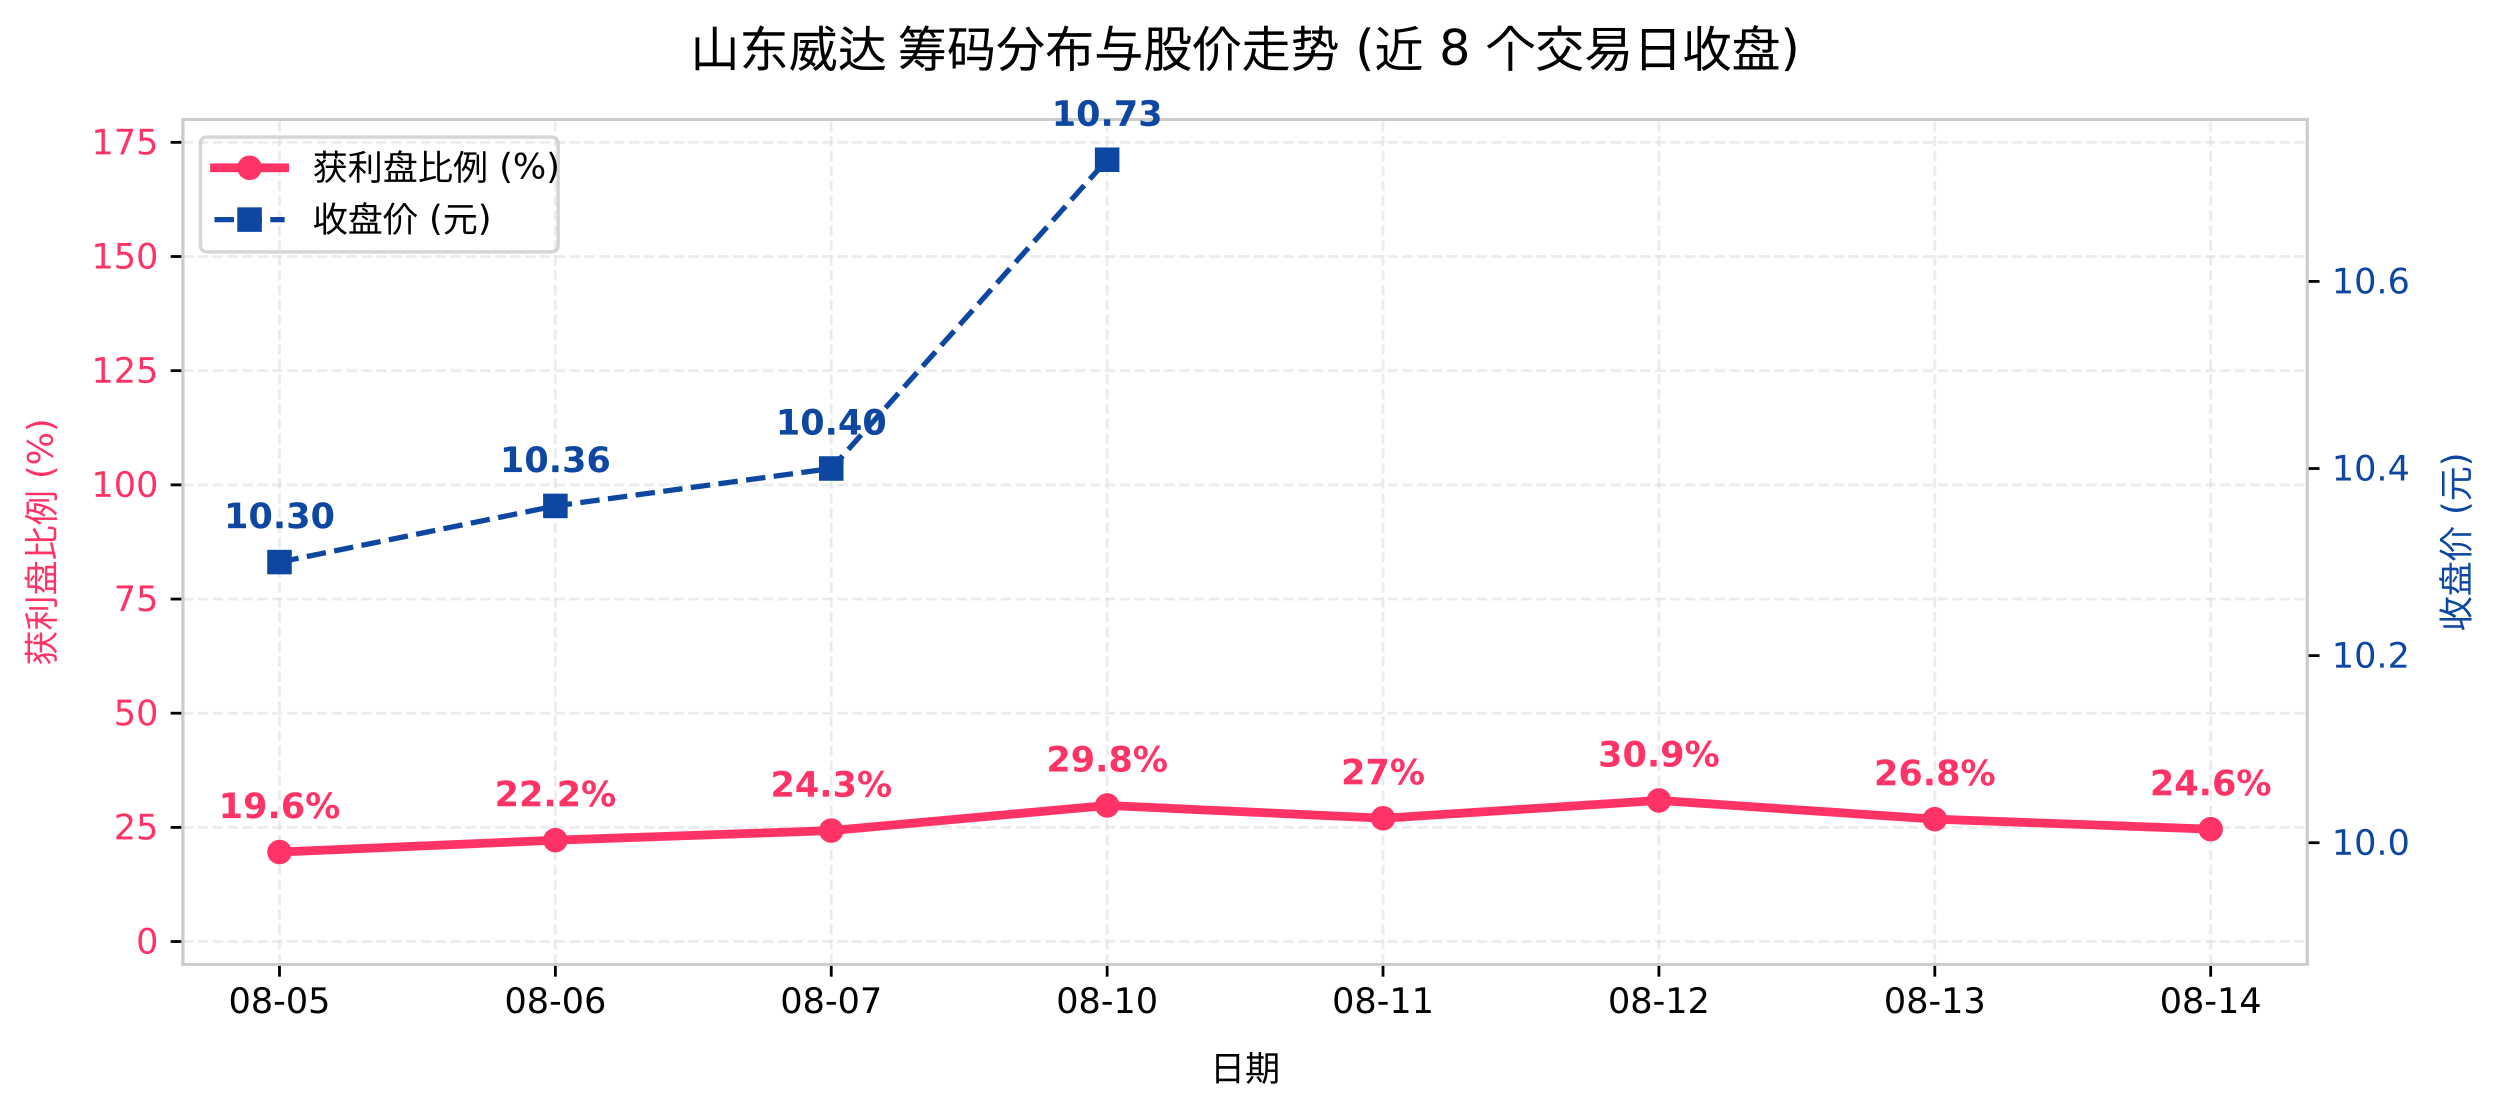
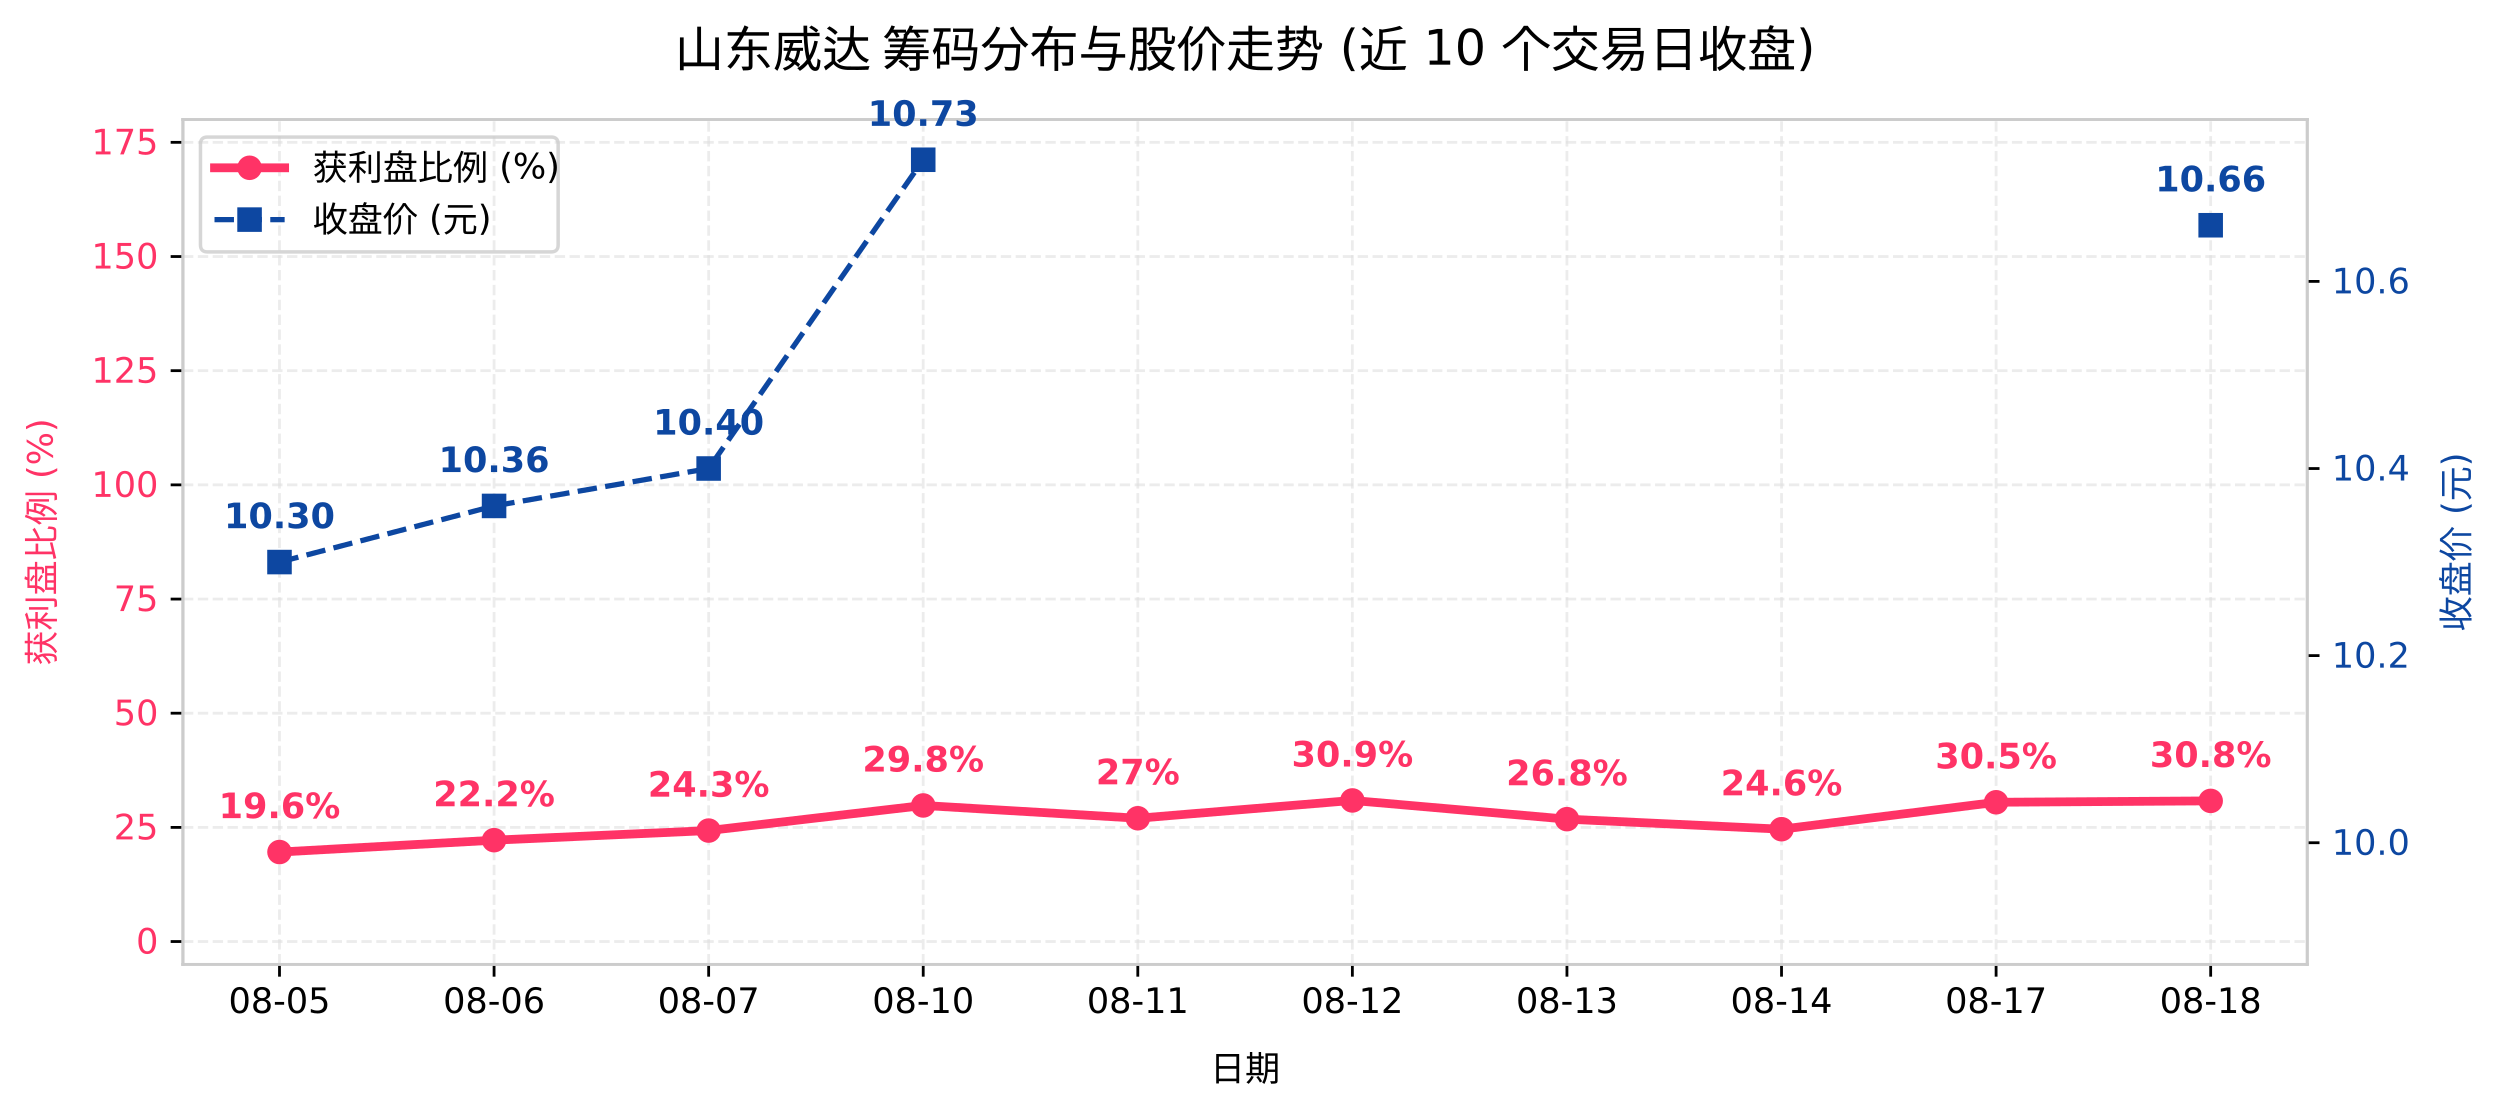
<svg xmlns="http://www.w3.org/2000/svg" xmlns:xlink="http://www.w3.org/1999/xlink" width="712.848pt" height="317.114pt" viewBox="0 0 712.848 317.114" version="1.1">
  <defs>
    <style type="text/css">*{stroke-linejoin: round; stroke-linecap: butt}</style>
  </defs>
  <g id="figure_1">
    <g id="patch_1">
      <path d="M 0 317.114  L 712.848 317.114  L 712.848 0  L 0 0  L 0 317.114  z " style="fill: none" />
    </g>
    <g id="axes_1">
      <g id="patch_2">
        <path d="M 52.163 274.983  L 657.883 274.983  L 657.883 34.08  L 52.163 34.08  L 52.163 274.983  z " style="fill: none" />
      </g>
      <g id="matplotlib.axis_1">
        <g id="xtick_1">
          <g id="line2d_1">
-             <path d="M 79.695 274.983  L 79.695 34.08  " clip-path="url(#p76c4d67576)" style="fill: none; stroke-dasharray: 2.96,1.28; stroke-dashoffset: 0; stroke: #e0e0e0; stroke-opacity: 0.6; stroke-width: 0.8" />
+             <path d="M 79.695 274.983  L 79.695 34.08  " clip-path="url(#p11cc555621)" style="fill: none; stroke-dasharray: 2.96,1.28; stroke-dashoffset: 0; stroke: #e0e0e0; stroke-opacity: 0.6; stroke-width: 0.8" />
          </g>
          <g id="line2d_2">
            <defs>
-               <path id="mf066c81b6a" d="M 0 0  L 0 3.5  " style="stroke: #000000; stroke-width: 0.8" />
+               <path id="m540acc3c6a" d="M 0 0  L 0 3.5  " style="stroke: #000000; stroke-width: 0.8" />
            </defs>
            <g>
-               <use xlink:href="#mf066c81b6a" x="79.695" y="274.983" style="stroke: #000000; stroke-width: 0.8" />
+               <use xlink:href="#m540acc3c6a" x="79.695" y="274.983" style="stroke: #000000; stroke-width: 0.8" />
            </g>
          </g>
          <g id="text_1">
            <text style="font: 10px 'WenQuanYi Zen Hei', 'DejaVu Sans', 'Arial', sans-serif; text-anchor: middle" x="79.695" y="288.839" transform="rotate(-0 79.69523 288.8391)">08-05</text>
          </g>
        </g>
        <g id="xtick_2">
          <g id="line2d_3">
-             <path d="M 158.36 274.983  L 158.36 34.08  " clip-path="url(#p76c4d67576)" style="fill: none; stroke-dasharray: 2.96,1.28; stroke-dashoffset: 0; stroke: #e0e0e0; stroke-opacity: 0.6; stroke-width: 0.8" />
+             <path d="M 140.879 274.983  L 140.879 34.08  " clip-path="url(#p11cc555621)" style="fill: none; stroke-dasharray: 2.96,1.28; stroke-dashoffset: 0; stroke: #e0e0e0; stroke-opacity: 0.6; stroke-width: 0.8" />
          </g>
          <g id="line2d_4">
            <g>
-               <use xlink:href="#mf066c81b6a" x="158.36" y="274.983" style="stroke: #000000; stroke-width: 0.8" />
+               <use xlink:href="#m540acc3c6a" x="140.879" y="274.983" style="stroke: #000000; stroke-width: 0.8" />
            </g>
          </g>
          <g id="text_2">
-             <text style="font: 10px 'WenQuanYi Zen Hei', 'DejaVu Sans', 'Arial', sans-serif; text-anchor: middle" x="158.36" y="288.839" transform="rotate(-0 158.3602 288.8391)">08-06</text>
+             <text style="font: 10px 'WenQuanYi Zen Hei', 'DejaVu Sans', 'Arial', sans-serif; text-anchor: middle" x="140.879" y="288.839" transform="rotate(-0 140.8791 288.8391)">08-06</text>
          </g>
        </g>
        <g id="xtick_3">
          <g id="line2d_5">
-             <path d="M 237.025 274.983  L 237.025 34.08  " clip-path="url(#p76c4d67576)" style="fill: none; stroke-dasharray: 2.96,1.28; stroke-dashoffset: 0; stroke: #e0e0e0; stroke-opacity: 0.6; stroke-width: 0.8" />
+             <path d="M 202.063 274.983  L 202.063 34.08  " clip-path="url(#p11cc555621)" style="fill: none; stroke-dasharray: 2.96,1.28; stroke-dashoffset: 0; stroke: #e0e0e0; stroke-opacity: 0.6; stroke-width: 0.8" />
          </g>
          <g id="line2d_6">
            <g>
-               <use xlink:href="#mf066c81b6a" x="237.025" y="274.983" style="stroke: #000000; stroke-width: 0.8" />
+               <use xlink:href="#m540acc3c6a" x="202.063" y="274.983" style="stroke: #000000; stroke-width: 0.8" />
            </g>
          </g>
          <g id="text_3">
-             <text style="font: 10px 'WenQuanYi Zen Hei', 'DejaVu Sans', 'Arial', sans-serif; text-anchor: middle" x="237.025" y="288.839" transform="rotate(-0 237.0251 288.8391)">08-07</text>
+             <text style="font: 10px 'WenQuanYi Zen Hei', 'DejaVu Sans', 'Arial', sans-serif; text-anchor: middle" x="202.063" y="288.839" transform="rotate(-0 202.0629 288.8391)">08-07</text>
          </g>
        </g>
        <g id="xtick_4">
          <g id="line2d_7">
-             <path d="M 315.69 274.983  L 315.69 34.08  " clip-path="url(#p76c4d67576)" style="fill: none; stroke-dasharray: 2.96,1.28; stroke-dashoffset: 0; stroke: #e0e0e0; stroke-opacity: 0.6; stroke-width: 0.8" />
+             <path d="M 263.247 274.983  L 263.247 34.08  " clip-path="url(#p11cc555621)" style="fill: none; stroke-dasharray: 2.96,1.28; stroke-dashoffset: 0; stroke: #e0e0e0; stroke-opacity: 0.6; stroke-width: 0.8" />
          </g>
          <g id="line2d_8">
            <g>
-               <use xlink:href="#mf066c81b6a" x="315.69" y="274.983" style="stroke: #000000; stroke-width: 0.8" />
+               <use xlink:href="#m540acc3c6a" x="263.247" y="274.983" style="stroke: #000000; stroke-width: 0.8" />
            </g>
          </g>
          <g id="text_4">
-             <text style="font: 10px 'WenQuanYi Zen Hei', 'DejaVu Sans', 'Arial', sans-serif; text-anchor: middle" x="315.69" y="288.839" transform="rotate(-0 315.69 288.8391)">08-10</text>
+             <text style="font: 10px 'WenQuanYi Zen Hei', 'DejaVu Sans', 'Arial', sans-serif; text-anchor: middle" x="263.247" y="288.839" transform="rotate(-0 263.2467 288.8391)">08-10</text>
          </g>
        </g>
        <g id="xtick_5">
          <g id="line2d_9">
-             <path d="M 394.355 274.983  L 394.355 34.08  " clip-path="url(#p76c4d67576)" style="fill: none; stroke-dasharray: 2.96,1.28; stroke-dashoffset: 0; stroke: #e0e0e0; stroke-opacity: 0.6; stroke-width: 0.8" />
+             <path d="M 324.431 274.983  L 324.431 34.08  " clip-path="url(#p11cc555621)" style="fill: none; stroke-dasharray: 2.96,1.28; stroke-dashoffset: 0; stroke: #e0e0e0; stroke-opacity: 0.6; stroke-width: 0.8" />
          </g>
          <g id="line2d_10">
            <g>
-               <use xlink:href="#mf066c81b6a" x="394.355" y="274.983" style="stroke: #000000; stroke-width: 0.8" />
+               <use xlink:href="#m540acc3c6a" x="324.431" y="274.983" style="stroke: #000000; stroke-width: 0.8" />
            </g>
          </g>
          <g id="text_5">
-             <text style="font: 10px 'WenQuanYi Zen Hei', 'DejaVu Sans', 'Arial', sans-serif; text-anchor: middle" x="394.355" y="288.839" transform="rotate(-0 394.355 288.8391)">08-11</text>
+             <text style="font: 10px 'WenQuanYi Zen Hei', 'DejaVu Sans', 'Arial', sans-serif; text-anchor: middle" x="324.431" y="288.839" transform="rotate(-0 324.4306 288.8391)">08-11</text>
          </g>
        </g>
        <g id="xtick_6">
          <g id="line2d_11">
-             <path d="M 473.02 274.983  L 473.02 34.08  " clip-path="url(#p76c4d67576)" style="fill: none; stroke-dasharray: 2.96,1.28; stroke-dashoffset: 0; stroke: #e0e0e0; stroke-opacity: 0.6; stroke-width: 0.8" />
+             <path d="M 385.614 274.983  L 385.614 34.08  " clip-path="url(#p11cc555621)" style="fill: none; stroke-dasharray: 2.96,1.28; stroke-dashoffset: 0; stroke: #e0e0e0; stroke-opacity: 0.6; stroke-width: 0.8" />
          </g>
          <g id="line2d_12">
            <g>
-               <use xlink:href="#mf066c81b6a" x="473.02" y="274.983" style="stroke: #000000; stroke-width: 0.8" />
+               <use xlink:href="#m540acc3c6a" x="385.614" y="274.983" style="stroke: #000000; stroke-width: 0.8" />
            </g>
          </g>
          <g id="text_6">
-             <text style="font: 10px 'WenQuanYi Zen Hei', 'DejaVu Sans', 'Arial', sans-serif; text-anchor: middle" x="473.02" y="288.839" transform="rotate(-0 473.0199 288.8391)">08-12</text>
+             <text style="font: 10px 'WenQuanYi Zen Hei', 'DejaVu Sans', 'Arial', sans-serif; text-anchor: middle" x="385.614" y="288.839" transform="rotate(-0 385.6144 288.8391)">08-12</text>
          </g>
        </g>
        <g id="xtick_7">
          <g id="line2d_13">
-             <path d="M 551.685 274.983  L 551.685 34.08  " clip-path="url(#p76c4d67576)" style="fill: none; stroke-dasharray: 2.96,1.28; stroke-dashoffset: 0; stroke: #e0e0e0; stroke-opacity: 0.6; stroke-width: 0.8" />
+             <path d="M 446.798 274.983  L 446.798 34.08  " clip-path="url(#p11cc555621)" style="fill: none; stroke-dasharray: 2.96,1.28; stroke-dashoffset: 0; stroke: #e0e0e0; stroke-opacity: 0.6; stroke-width: 0.8" />
          </g>
          <g id="line2d_14">
            <g>
-               <use xlink:href="#mf066c81b6a" x="551.685" y="274.983" style="stroke: #000000; stroke-width: 0.8" />
+               <use xlink:href="#m540acc3c6a" x="446.798" y="274.983" style="stroke: #000000; stroke-width: 0.8" />
            </g>
          </g>
          <g id="text_7">
-             <text style="font: 10px 'WenQuanYi Zen Hei', 'DejaVu Sans', 'Arial', sans-serif; text-anchor: middle" x="551.685" y="288.839" transform="rotate(-0 551.6848 288.8391)">08-13</text>
+             <text style="font: 10px 'WenQuanYi Zen Hei', 'DejaVu Sans', 'Arial', sans-serif; text-anchor: middle" x="446.798" y="288.839" transform="rotate(-0 446.7983 288.8391)">08-13</text>
          </g>
        </g>
        <g id="xtick_8">
          <g id="line2d_15">
-             <path d="M 630.35 274.983  L 630.35 34.08  " clip-path="url(#p76c4d67576)" style="fill: none; stroke-dasharray: 2.96,1.28; stroke-dashoffset: 0; stroke: #e0e0e0; stroke-opacity: 0.6; stroke-width: 0.8" />
+             <path d="M 507.982 274.983  L 507.982 34.08  " clip-path="url(#p11cc555621)" style="fill: none; stroke-dasharray: 2.96,1.28; stroke-dashoffset: 0; stroke: #e0e0e0; stroke-opacity: 0.6; stroke-width: 0.8" />
          </g>
          <g id="line2d_16">
            <g>
-               <use xlink:href="#mf066c81b6a" x="630.35" y="274.983" style="stroke: #000000; stroke-width: 0.8" />
+               <use xlink:href="#m540acc3c6a" x="507.982" y="274.983" style="stroke: #000000; stroke-width: 0.8" />
            </g>
          </g>
          <g id="text_8">
-             <text style="font: 10px 'WenQuanYi Zen Hei', 'DejaVu Sans', 'Arial', sans-serif; text-anchor: middle" x="630.35" y="288.839" transform="rotate(-0 630.3498 288.8391)">08-14</text>
-           </g>
-         </g>
-         <g id="text_9">
+             <text style="font: 10px 'WenQuanYi Zen Hei', 'DejaVu Sans', 'Arial', sans-serif; text-anchor: middle" x="507.982" y="288.839" transform="rotate(-0 507.9821 288.8391)">08-14</text>
+           </g>
+         </g>
+         <g id="xtick_9">
+           <g id="line2d_17">
+             <path d="M 569.166 274.983  L 569.166 34.08  " clip-path="url(#p11cc555621)" style="fill: none; stroke-dasharray: 2.96,1.28; stroke-dashoffset: 0; stroke: #e0e0e0; stroke-opacity: 0.6; stroke-width: 0.8" />
+           </g>
+           <g id="line2d_18">
+             <g>
+               <use xlink:href="#m540acc3c6a" x="569.166" y="274.983" style="stroke: #000000; stroke-width: 0.8" />
+             </g>
+           </g>
+           <g id="text_9">
+             <text style="font: 10px 'WenQuanYi Zen Hei', 'DejaVu Sans', 'Arial', sans-serif; text-anchor: middle" x="569.166" y="288.839" transform="rotate(-0 569.1659 288.8391)">08-17</text>
+           </g>
+         </g>
+         <g id="xtick_10">
+           <g id="line2d_19">
+             <path d="M 630.35 274.983  L 630.35 34.08  " clip-path="url(#p11cc555621)" style="fill: none; stroke-dasharray: 2.96,1.28; stroke-dashoffset: 0; stroke: #e0e0e0; stroke-opacity: 0.6; stroke-width: 0.8" />
+           </g>
+           <g id="line2d_20">
+             <g>
+               <use xlink:href="#m540acc3c6a" x="630.35" y="274.983" style="stroke: #000000; stroke-width: 0.8" />
+             </g>
+           </g>
+           <g id="text_10">
+             <text style="font: 10px 'WenQuanYi Zen Hei', 'DejaVu Sans', 'Arial', sans-serif; text-anchor: middle" x="630.35" y="288.839" transform="rotate(-0 630.3498 288.8391)">08-18</text>
+           </g>
+         </g>
+         <g id="text_11">
          <text style="font: 10px 'WenQuanYi Zen Hei', 'DejaVu Sans', 'Arial', sans-serif; text-anchor: middle" x="355.022" y="308.253" transform="rotate(-0 355.0225 308.2531)">日期</text>
        </g>
      </g>
      <g id="matplotlib.axis_2">
        <g id="ytick_1">
-           <g id="line2d_17">
-             <path d="M 52.163 268.472  L 657.883 268.472  " clip-path="url(#p76c4d67576)" style="fill: none; stroke-dasharray: 2.96,1.28; stroke-dashoffset: 0; stroke: #e0e0e0; stroke-opacity: 0.6; stroke-width: 0.8" />
-           </g>
-           <g id="line2d_18">
+           <g id="line2d_21">
+             <path d="M 52.163 268.472  L 657.883 268.472  " clip-path="url(#p11cc555621)" style="fill: none; stroke-dasharray: 2.96,1.28; stroke-dashoffset: 0; stroke: #e0e0e0; stroke-opacity: 0.6; stroke-width: 0.8" />
+           </g>
+           <g id="line2d_22">
            <defs>
-               <path id="m868737ea7a" d="M 0 0  L -3.5 0  " style="stroke: #000000; stroke-width: 0.8" />
+               <path id="m761c0cf613" d="M 0 0  L -3.5 0  " style="stroke: #000000; stroke-width: 0.8" />
            </defs>
            <g>
-               <use xlink:href="#m868737ea7a" x="52.163" y="268.472" style="stroke: #000000; stroke-width: 0.8" />
-             </g>
-           </g>
-           <g id="text_10">
+               <use xlink:href="#m761c0cf613" x="52.163" y="268.472" style="stroke: #000000; stroke-width: 0.8" />
+             </g>
+           </g>
+           <g id="text_12">
            <text style="fill: #ff3366; font: 10px 'WenQuanYi Zen Hei', 'DejaVu Sans', 'Arial', sans-serif; text-anchor: end" x="45.163" y="271.9" transform="rotate(-0 45.1625 271.9001)">0</text>
          </g>
        </g>
        <g id="ytick_2">
-           <g id="line2d_19">
-             <path d="M 52.163 235.918  L 657.883 235.918  " clip-path="url(#p76c4d67576)" style="fill: none; stroke-dasharray: 2.96,1.28; stroke-dashoffset: 0; stroke: #e0e0e0; stroke-opacity: 0.6; stroke-width: 0.8" />
-           </g>
-           <g id="line2d_20">
-             <g>
-               <use xlink:href="#m868737ea7a" x="52.163" y="235.918" style="stroke: #000000; stroke-width: 0.8" />
-             </g>
-           </g>
-           <g id="text_11">
+           <g id="line2d_23">
+             <path d="M 52.163 235.918  L 657.883 235.918  " clip-path="url(#p11cc555621)" style="fill: none; stroke-dasharray: 2.96,1.28; stroke-dashoffset: 0; stroke: #e0e0e0; stroke-opacity: 0.6; stroke-width: 0.8" />
+           </g>
+           <g id="line2d_24">
+             <g>
+               <use xlink:href="#m761c0cf613" x="52.163" y="235.918" style="stroke: #000000; stroke-width: 0.8" />
+             </g>
+           </g>
+           <g id="text_13">
            <text style="fill: #ff3366; font: 10px 'WenQuanYi Zen Hei', 'DejaVu Sans', 'Arial', sans-serif; text-anchor: end" x="45.163" y="239.346" transform="rotate(-0 45.1625 239.3457)">25</text>
          </g>
        </g>
        <g id="ytick_3">
-           <g id="line2d_21">
-             <path d="M 52.163 203.363  L 657.883 203.363  " clip-path="url(#p76c4d67576)" style="fill: none; stroke-dasharray: 2.96,1.28; stroke-dashoffset: 0; stroke: #e0e0e0; stroke-opacity: 0.6; stroke-width: 0.8" />
-           </g>
-           <g id="line2d_22">
-             <g>
-               <use xlink:href="#m868737ea7a" x="52.163" y="203.363" style="stroke: #000000; stroke-width: 0.8" />
-             </g>
-           </g>
-           <g id="text_12">
+           <g id="line2d_25">
+             <path d="M 52.163 203.363  L 657.883 203.363  " clip-path="url(#p11cc555621)" style="fill: none; stroke-dasharray: 2.96,1.28; stroke-dashoffset: 0; stroke: #e0e0e0; stroke-opacity: 0.6; stroke-width: 0.8" />
+           </g>
+           <g id="line2d_26">
+             <g>
+               <use xlink:href="#m761c0cf613" x="52.163" y="203.363" style="stroke: #000000; stroke-width: 0.8" />
+             </g>
+           </g>
+           <g id="text_14">
            <text style="fill: #ff3366; font: 10px 'WenQuanYi Zen Hei', 'DejaVu Sans', 'Arial', sans-serif; text-anchor: end" x="45.163" y="206.791" transform="rotate(-0 45.1625 206.7913)">50</text>
          </g>
        </g>
        <g id="ytick_4">
-           <g id="line2d_23">
-             <path d="M 52.163 170.809  L 657.883 170.809  " clip-path="url(#p76c4d67576)" style="fill: none; stroke-dasharray: 2.96,1.28; stroke-dashoffset: 0; stroke: #e0e0e0; stroke-opacity: 0.6; stroke-width: 0.8" />
-           </g>
-           <g id="line2d_24">
-             <g>
-               <use xlink:href="#m868737ea7a" x="52.163" y="170.809" style="stroke: #000000; stroke-width: 0.8" />
-             </g>
-           </g>
-           <g id="text_13">
+           <g id="line2d_27">
+             <path d="M 52.163 170.809  L 657.883 170.809  " clip-path="url(#p11cc555621)" style="fill: none; stroke-dasharray: 2.96,1.28; stroke-dashoffset: 0; stroke: #e0e0e0; stroke-opacity: 0.6; stroke-width: 0.8" />
+           </g>
+           <g id="line2d_28">
+             <g>
+               <use xlink:href="#m761c0cf613" x="52.163" y="170.809" style="stroke: #000000; stroke-width: 0.8" />
+             </g>
+           </g>
+           <g id="text_15">
            <text style="fill: #ff3366; font: 10px 'WenQuanYi Zen Hei', 'DejaVu Sans', 'Arial', sans-serif; text-anchor: end" x="45.163" y="174.237" transform="rotate(-0 45.1625 174.2369)">75</text>
          </g>
        </g>
        <g id="ytick_5">
-           <g id="line2d_25">
-             <path d="M 52.163 138.254  L 657.883 138.254  " clip-path="url(#p76c4d67576)" style="fill: none; stroke-dasharray: 2.96,1.28; stroke-dashoffset: 0; stroke: #e0e0e0; stroke-opacity: 0.6; stroke-width: 0.8" />
-           </g>
-           <g id="line2d_26">
-             <g>
-               <use xlink:href="#m868737ea7a" x="52.163" y="138.254" style="stroke: #000000; stroke-width: 0.8" />
-             </g>
-           </g>
-           <g id="text_14">
+           <g id="line2d_29">
+             <path d="M 52.163 138.254  L 657.883 138.254  " clip-path="url(#p11cc555621)" style="fill: none; stroke-dasharray: 2.96,1.28; stroke-dashoffset: 0; stroke: #e0e0e0; stroke-opacity: 0.6; stroke-width: 0.8" />
+           </g>
+           <g id="line2d_30">
+             <g>
+               <use xlink:href="#m761c0cf613" x="52.163" y="138.254" style="stroke: #000000; stroke-width: 0.8" />
+             </g>
+           </g>
+           <g id="text_16">
            <text style="fill: #ff3366; font: 10px 'WenQuanYi Zen Hei', 'DejaVu Sans', 'Arial', sans-serif; text-anchor: end" x="45.163" y="141.682" transform="rotate(-0 45.1625 141.6825)">100</text>
          </g>
        </g>
        <g id="ytick_6">
-           <g id="line2d_27">
-             <path d="M 52.163 105.7  L 657.883 105.7  " clip-path="url(#p76c4d67576)" style="fill: none; stroke-dasharray: 2.96,1.28; stroke-dashoffset: 0; stroke: #e0e0e0; stroke-opacity: 0.6; stroke-width: 0.8" />
-           </g>
-           <g id="line2d_28">
-             <g>
-               <use xlink:href="#m868737ea7a" x="52.163" y="105.7" style="stroke: #000000; stroke-width: 0.8" />
-             </g>
-           </g>
-           <g id="text_15">
+           <g id="line2d_31">
+             <path d="M 52.163 105.7  L 657.883 105.7  " clip-path="url(#p11cc555621)" style="fill: none; stroke-dasharray: 2.96,1.28; stroke-dashoffset: 0; stroke: #e0e0e0; stroke-opacity: 0.6; stroke-width: 0.8" />
+           </g>
+           <g id="line2d_32">
+             <g>
+               <use xlink:href="#m761c0cf613" x="52.163" y="105.7" style="stroke: #000000; stroke-width: 0.8" />
+             </g>
+           </g>
+           <g id="text_17">
            <text style="fill: #ff3366; font: 10px 'WenQuanYi Zen Hei', 'DejaVu Sans', 'Arial', sans-serif; text-anchor: end" x="45.163" y="109.128" transform="rotate(-0 45.1625 109.1281)">125</text>
          </g>
        </g>
        <g id="ytick_7">
-           <g id="line2d_29">
-             <path d="M 52.163 73.146  L 657.883 73.146  " clip-path="url(#p76c4d67576)" style="fill: none; stroke-dasharray: 2.96,1.28; stroke-dashoffset: 0; stroke: #e0e0e0; stroke-opacity: 0.6; stroke-width: 0.8" />
-           </g>
-           <g id="line2d_30">
-             <g>
-               <use xlink:href="#m868737ea7a" x="52.163" y="73.146" style="stroke: #000000; stroke-width: 0.8" />
-             </g>
-           </g>
-           <g id="text_16">
+           <g id="line2d_33">
+             <path d="M 52.163 73.146  L 657.883 73.146  " clip-path="url(#p11cc555621)" style="fill: none; stroke-dasharray: 2.96,1.28; stroke-dashoffset: 0; stroke: #e0e0e0; stroke-opacity: 0.6; stroke-width: 0.8" />
+           </g>
+           <g id="line2d_34">
+             <g>
+               <use xlink:href="#m761c0cf613" x="52.163" y="73.146" style="stroke: #000000; stroke-width: 0.8" />
+             </g>
+           </g>
+           <g id="text_18">
            <text style="fill: #ff3366; font: 10px 'WenQuanYi Zen Hei', 'DejaVu Sans', 'Arial', sans-serif; text-anchor: end" x="45.163" y="76.574" transform="rotate(-0 45.1625 76.57371)">150</text>
          </g>
        </g>
        <g id="ytick_8">
-           <g id="line2d_31">
-             <path d="M 52.163 40.591  L 657.883 40.591  " clip-path="url(#p76c4d67576)" style="fill: none; stroke-dasharray: 2.96,1.28; stroke-dashoffset: 0; stroke: #e0e0e0; stroke-opacity: 0.6; stroke-width: 0.8" />
-           </g>
-           <g id="line2d_32">
-             <g>
-               <use xlink:href="#m868737ea7a" x="52.163" y="40.591" style="stroke: #000000; stroke-width: 0.8" />
-             </g>
-           </g>
-           <g id="text_17">
+           <g id="line2d_35">
+             <path d="M 52.163 40.591  L 657.883 40.591  " clip-path="url(#p11cc555621)" style="fill: none; stroke-dasharray: 2.96,1.28; stroke-dashoffset: 0; stroke: #e0e0e0; stroke-opacity: 0.6; stroke-width: 0.8" />
+           </g>
+           <g id="line2d_36">
+             <g>
+               <use xlink:href="#m761c0cf613" x="52.163" y="40.591" style="stroke: #000000; stroke-width: 0.8" />
+             </g>
+           </g>
+           <g id="text_19">
            <text style="fill: #ff3366; font: 10px 'WenQuanYi Zen Hei', 'DejaVu Sans', 'Arial', sans-serif; text-anchor: end" x="45.163" y="44.019" transform="rotate(-0 45.1625 44.01932)">175</text>
          </g>
        </g>
-         <g id="text_18">
+         <g id="text_20">
          <text style="fill: #ff3366; font: 10px 'WenQuanYi Zen Hei', 'DejaVu Sans', 'Arial', sans-serif; text-anchor: middle" x="15.463" y="154.532" transform="rotate(-90 15.4625 154.5316)">获利盘比例 (%)</text>
        </g>
      </g>
-       <g id="line2d_33">
-         <path d="M 79.695 242.949  L 158.36 239.564  L 237.025 236.829  L 315.69 229.667  L 394.355 233.313  L 473.02 228.235  L 551.685 233.574  L 630.35 236.438  " clip-path="url(#p76c4d67576)" style="fill: none; stroke: #ff3366; stroke-width: 2.5; stroke-linecap: square" />
+       <g id="line2d_37">
+         <path d="M 79.695 242.949  L 140.879 239.564  L 202.063 236.829  L 263.247 229.667  L 324.431 233.313  L 385.614 228.235  L 446.798 233.574  L 507.982 236.438  L 569.166 228.756  L 630.35 228.365  " clip-path="url(#p11cc555621)" style="fill: none; stroke: #ff3366; stroke-width: 2.5; stroke-linecap: square" />
        <defs>
-           <path id="m0754121494" d="M 0 3  C 0.796 3 1.559 2.684 2.121 2.121  C 2.684 1.559 3 0.796 3 0  C 3 -0.796 2.684 -1.559 2.121 -2.121  C 1.559 -2.684 0.796 -3 0 -3  C -0.796 -3 -1.559 -2.684 -2.121 -2.121  C -2.684 -1.559 -3 -0.796 -3 0  C -3 0.796 -2.684 1.559 -2.121 2.121  C -1.559 2.684 -0.796 3 0 3  z " style="stroke: #ff3366" />
+           <path id="m702ee19c0c" d="M 0 3  C 0.796 3 1.559 2.684 2.121 2.121  C 2.684 1.559 3 0.796 3 0  C 3 -0.796 2.684 -1.559 2.121 -2.121  C 1.559 -2.684 0.796 -3 0 -3  C -0.796 -3 -1.559 -2.684 -2.121 -2.121  C -2.684 -1.559 -3 -0.796 -3 0  C -3 0.796 -2.684 1.559 -2.121 2.121  C -1.559 2.684 -0.796 3 0 3  z " style="stroke: #ff3366" />
        </defs>
-         <g clip-path="url(#p76c4d67576)">
-           <use xlink:href="#m0754121494" x="79.695" y="242.949" style="fill: #ff3366; stroke: #ff3366" />
-           <use xlink:href="#m0754121494" x="158.36" y="239.564" style="fill: #ff3366; stroke: #ff3366" />
-           <use xlink:href="#m0754121494" x="237.025" y="236.829" style="fill: #ff3366; stroke: #ff3366" />
-           <use xlink:href="#m0754121494" x="315.69" y="229.667" style="fill: #ff3366; stroke: #ff3366" />
-           <use xlink:href="#m0754121494" x="394.355" y="233.313" style="fill: #ff3366; stroke: #ff3366" />
-           <use xlink:href="#m0754121494" x="473.02" y="228.235" style="fill: #ff3366; stroke: #ff3366" />
-           <use xlink:href="#m0754121494" x="551.685" y="233.574" style="fill: #ff3366; stroke: #ff3366" />
-           <use xlink:href="#m0754121494" x="630.35" y="236.438" style="fill: #ff3366; stroke: #ff3366" />
+         <g clip-path="url(#p11cc555621)">
+           <use xlink:href="#m702ee19c0c" x="79.695" y="242.949" style="fill: #ff3366; stroke: #ff3366" />
+           <use xlink:href="#m702ee19c0c" x="140.879" y="239.564" style="fill: #ff3366; stroke: #ff3366" />
+           <use xlink:href="#m702ee19c0c" x="202.063" y="236.829" style="fill: #ff3366; stroke: #ff3366" />
+           <use xlink:href="#m702ee19c0c" x="263.247" y="229.667" style="fill: #ff3366; stroke: #ff3366" />
+           <use xlink:href="#m702ee19c0c" x="324.431" y="233.313" style="fill: #ff3366; stroke: #ff3366" />
+           <use xlink:href="#m702ee19c0c" x="385.614" y="228.235" style="fill: #ff3366; stroke: #ff3366" />
+           <use xlink:href="#m702ee19c0c" x="446.798" y="233.574" style="fill: #ff3366; stroke: #ff3366" />
+           <use xlink:href="#m702ee19c0c" x="507.982" y="236.438" style="fill: #ff3366; stroke: #ff3366" />
+           <use xlink:href="#m702ee19c0c" x="569.166" y="228.756" style="fill: #ff3366; stroke: #ff3366" />
+           <use xlink:href="#m702ee19c0c" x="630.35" y="228.365" style="fill: #ff3366; stroke: #ff3366" />
        </g>
      </g>
      <g id="patch_3">
        <path d="M 52.163 274.983  L 52.163 34.08  " style="fill: none; stroke: #cccccc; stroke-width: 0.8; stroke-linejoin: miter; stroke-linecap: square" />
      </g>
      <g id="patch_4">
        <path d="M 657.883 274.983  L 657.883 34.08  " style="fill: none; stroke: #cccccc; stroke-width: 0.8; stroke-linejoin: miter; stroke-linecap: square" />
      </g>
      <g id="patch_5">
        <path d="M 52.163 274.983  L 657.883 274.983  " style="fill: none; stroke: #cccccc; stroke-width: 0.8; stroke-linejoin: miter; stroke-linecap: square" />
      </g>
      <g id="patch_6">
        <path d="M 52.163 34.08  L 657.883 34.08  " style="fill: none; stroke: #cccccc; stroke-width: 0.8; stroke-linejoin: miter; stroke-linecap: square" />
      </g>
-       <g id="text_19">
+       <g id="text_21">
        <text style="fill: #ff3366; font: 700 10px 'WenQuanYi Zen Hei', 'DejaVu Sans', 'Arial', sans-serif; text-anchor: middle" x="79.695" y="233.288" transform="rotate(-0 79.69523 233.2884)">19.6%</text>
      </g>
-       <g id="text_20">
-         <text style="fill: #ff3366; font: 700 10px 'WenQuanYi Zen Hei', 'DejaVu Sans', 'Arial', sans-serif; text-anchor: middle" x="158.36" y="229.903" transform="rotate(-0 158.3602 229.9027)">22.2%</text>
-       </g>
-       <g id="text_21">
-         <text style="fill: #ff3366; font: 700 10px 'WenQuanYi Zen Hei', 'DejaVu Sans', 'Arial', sans-serif; text-anchor: middle" x="237.025" y="227.168" transform="rotate(-0 237.0251 227.1681)">24.3%</text>
-       </g>
      <g id="text_22">
-         <text style="fill: #ff3366; font: 700 10px 'WenQuanYi Zen Hei', 'DejaVu Sans', 'Arial', sans-serif; text-anchor: middle" x="315.69" y="220.006" transform="rotate(-0 315.69 220.0062)">29.8%</text>
+         <text style="fill: #ff3366; font: 700 10px 'WenQuanYi Zen Hei', 'DejaVu Sans', 'Arial', sans-serif; text-anchor: middle" x="140.879" y="229.903" transform="rotate(-0 140.8791 229.9027)">22.2%</text>
      </g>
      <g id="text_23">
-         <text style="fill: #ff3366; font: 700 10px 'WenQuanYi Zen Hei', 'DejaVu Sans', 'Arial', sans-serif; text-anchor: middle" x="394.355" y="223.652" transform="rotate(-0 394.355 223.6523)">27%</text>
+         <text style="fill: #ff3366; font: 700 10px 'WenQuanYi Zen Hei', 'DejaVu Sans', 'Arial', sans-serif; text-anchor: middle" x="202.063" y="227.168" transform="rotate(-0 202.0629 227.1681)">24.3%</text>
      </g>
      <g id="text_24">
-         <text style="fill: #ff3366; font: 700 10px 'WenQuanYi Zen Hei', 'DejaVu Sans', 'Arial', sans-serif; text-anchor: middle" x="473.02" y="218.574" transform="rotate(-0 473.0199 218.5738)">30.9%</text>
+         <text style="fill: #ff3366; font: 700 10px 'WenQuanYi Zen Hei', 'DejaVu Sans', 'Arial', sans-serif; text-anchor: middle" x="263.247" y="220.006" transform="rotate(-0 263.2467 220.0062)">29.8%</text>
      </g>
      <g id="text_25">
-         <text style="fill: #ff3366; font: 700 10px 'WenQuanYi Zen Hei', 'DejaVu Sans', 'Arial', sans-serif; text-anchor: middle" x="551.685" y="223.913" transform="rotate(-0 551.6848 223.9127)">26.8%</text>
+         <text style="fill: #ff3366; font: 700 10px 'WenQuanYi Zen Hei', 'DejaVu Sans', 'Arial', sans-serif; text-anchor: middle" x="324.431" y="223.652" transform="rotate(-0 324.4306 223.6523)">27%</text>
      </g>
      <g id="text_26">
-         <text style="fill: #ff3366; font: 700 10px 'WenQuanYi Zen Hei', 'DejaVu Sans', 'Arial', sans-serif; text-anchor: middle" x="630.35" y="226.777" transform="rotate(-0 630.3498 226.7775)">24.6%</text>
+         <text style="fill: #ff3366; font: 700 10px 'WenQuanYi Zen Hei', 'DejaVu Sans', 'Arial', sans-serif; text-anchor: middle" x="385.614" y="218.574" transform="rotate(-0 385.6144 218.5738)">30.9%</text>
+       </g>
+       <g id="text_27">
+         <text style="fill: #ff3366; font: 700 10px 'WenQuanYi Zen Hei', 'DejaVu Sans', 'Arial', sans-serif; text-anchor: middle" x="446.798" y="223.913" transform="rotate(-0 446.7983 223.9127)">26.8%</text>
+       </g>
+       <g id="text_28">
+         <text style="fill: #ff3366; font: 700 10px 'WenQuanYi Zen Hei', 'DejaVu Sans', 'Arial', sans-serif; text-anchor: middle" x="507.982" y="226.777" transform="rotate(-0 507.9821 226.7775)">24.6%</text>
+       </g>
+       <g id="text_29">
+         <text style="fill: #ff3366; font: 700 10px 'WenQuanYi Zen Hei', 'DejaVu Sans', 'Arial', sans-serif; text-anchor: middle" x="569.166" y="219.095" transform="rotate(-0 569.1659 219.0946)">30.5%</text>
+       </g>
+       <g id="text_30">
+         <text style="fill: #ff3366; font: 700 10px 'WenQuanYi Zen Hei', 'DejaVu Sans', 'Arial', sans-serif; text-anchor: middle" x="630.35" y="218.704" transform="rotate(-0 630.3498 218.704)">30.8%</text>
      </g>
      <g id="legend_1">
        <g id="patch_7">
          <path d="M 59.163 71.829  L 157.15 71.829  Q 159.15 71.829 159.15 69.829  L 159.15 41.08  Q 159.15 39.08 157.15 39.08  L 59.163 39.08  Q 57.163 39.08 57.163 41.08  L 57.163 69.829  Q 57.163 71.829 59.163 71.829  L 59.163 71.829  z " style="fill: none; opacity: 0.8; stroke: #cccccc; stroke-linejoin: miter" />
        </g>
-         <g id="line2d_34">
+         <g id="line2d_38">
          <path d="M 61.163 47.843  L 71.162 47.843  L 81.162 47.843  " style="fill: none; stroke: #ff3366; stroke-width: 2.5; stroke-linecap: square" />
          <g>
-             <use xlink:href="#m0754121494" x="71.162" y="47.843" style="fill: #ff3366; stroke: #ff3366" />
-           </g>
-         </g>
-         <g id="text_27">
+             <use xlink:href="#m702ee19c0c" x="71.162" y="47.843" style="fill: #ff3366; stroke: #ff3366" />
+           </g>
+         </g>
+         <g id="text_31">
          <text style="font: 10px 'WenQuanYi Zen Hei', 'DejaVu Sans', 'Arial', sans-serif; text-anchor: start" x="89.162" y="51.343" transform="rotate(-0 89.1625 51.34281)">获利盘比例 (%)</text>
        </g>
-         <g id="line2d_35">
+         <g id="line2d_39">
          <path d="M 61.163 62.619  L 71.162 62.619  L 81.162 62.619  " style="fill: none; stroke-dasharray: 5.55,2.4; stroke-dashoffset: 0; stroke: #0d47a1; stroke-width: 1.5" />
          <defs>
-             <path id="maccbb69b9a" d="M -3 3  L 3 3  L 3 -3  L -3 -3  z " style="stroke: #0d47a1; stroke-linejoin: miter" />
+             <path id="md2b6dac72d" d="M -3 3  L 3 3  L 3 -3  L -3 -3  z " style="stroke: #0d47a1; stroke-linejoin: miter" />
          </defs>
          <g>
-             <use xlink:href="#maccbb69b9a" x="71.162" y="62.619" style="fill: #0d47a1; stroke: #0d47a1; stroke-linejoin: miter" />
-           </g>
-         </g>
-         <g id="text_28">
+             <use xlink:href="#md2b6dac72d" x="71.162" y="62.619" style="fill: #0d47a1; stroke: #0d47a1; stroke-linejoin: miter" />
+           </g>
+         </g>
+         <g id="text_32">
          <text style="font: 10px 'WenQuanYi Zen Hei', 'DejaVu Sans', 'Arial', sans-serif; text-anchor: start" x="89.162" y="66.119" transform="rotate(-0 89.1625 66.11938)">收盘价 (元)</text>
        </g>
      </g>
    </g>
    <g id="axes_2">
      <g id="matplotlib.axis_3">
        <g id="ytick_9">
-           <g id="line2d_36">
+           <g id="line2d_40">
            <defs>
-               <path id="m83d5b4d297" d="M 0 0  L 3.5 0  " style="stroke: #000000; stroke-width: 0.8" />
+               <path id="mf6263a9d65" d="M 0 0  L 3.5 0  " style="stroke: #000000; stroke-width: 0.8" />
            </defs>
            <g>
-               <use xlink:href="#m83d5b4d297" x="657.883" y="240.301" style="stroke: #000000; stroke-width: 0.8" />
-             </g>
-           </g>
-           <g id="text_29">
+               <use xlink:href="#mf6263a9d65" x="657.883" y="240.301" style="stroke: #000000; stroke-width: 0.8" />
+             </g>
+           </g>
+           <g id="text_33">
            <text style="fill: #0d47a1; font: 10px 'WenQuanYi Zen Hei', 'DejaVu Sans', 'Arial', sans-serif; text-anchor: start" x="664.883" y="243.73" transform="rotate(-0 664.8825 243.7295)">10.0</text>
          </g>
        </g>
        <g id="ytick_10">
-           <g id="line2d_37">
-             <g>
-               <use xlink:href="#m83d5b4d297" x="657.883" y="186.945" style="stroke: #000000; stroke-width: 0.8" />
-             </g>
-           </g>
-           <g id="text_30">
+           <g id="line2d_41">
+             <g>
+               <use xlink:href="#mf6263a9d65" x="657.883" y="186.945" style="stroke: #000000; stroke-width: 0.8" />
+             </g>
+           </g>
+           <g id="text_34">
            <text style="fill: #0d47a1; font: 10px 'WenQuanYi Zen Hei', 'DejaVu Sans', 'Arial', sans-serif; text-anchor: start" x="664.883" y="190.373" transform="rotate(-0 664.8825 190.3735)">10.2</text>
          </g>
        </g>
        <g id="ytick_11">
-           <g id="line2d_38">
-             <g>
-               <use xlink:href="#m83d5b4d297" x="657.883" y="133.589" style="stroke: #000000; stroke-width: 0.8" />
-             </g>
-           </g>
-           <g id="text_31">
+           <g id="line2d_42">
+             <g>
+               <use xlink:href="#mf6263a9d65" x="657.883" y="133.589" style="stroke: #000000; stroke-width: 0.8" />
+             </g>
+           </g>
+           <g id="text_35">
            <text style="fill: #0d47a1; font: 10px 'WenQuanYi Zen Hei', 'DejaVu Sans', 'Arial', sans-serif; text-anchor: start" x="664.883" y="137.017" transform="rotate(-0 664.8825 137.0174)">10.4</text>
          </g>
        </g>
        <g id="ytick_12">
-           <g id="line2d_39">
-             <g>
-               <use xlink:href="#m83d5b4d297" x="657.883" y="80.233" style="stroke: #000000; stroke-width: 0.8" />
-             </g>
-           </g>
-           <g id="text_32">
+           <g id="line2d_43">
+             <g>
+               <use xlink:href="#mf6263a9d65" x="657.883" y="80.233" style="stroke: #000000; stroke-width: 0.8" />
+             </g>
+           </g>
+           <g id="text_36">
            <text style="fill: #0d47a1; font: 10px 'WenQuanYi Zen Hei', 'DejaVu Sans', 'Arial', sans-serif; text-anchor: start" x="664.883" y="83.661" transform="rotate(-0 664.8825 83.66141)">10.6</text>
          </g>
        </g>
-         <g id="text_33">
+         <g id="text_37">
          <text style="fill: #0d47a1; font: 10px 'WenQuanYi Zen Hei', 'DejaVu Sans', 'Arial', sans-serif; text-anchor: middle" x="703.939" y="154.532" transform="rotate(-90 703.9388 154.5316)">收盘价 (元)</text>
        </g>
      </g>
-       <g id="line2d_40">
-         <path d="M 79.695 160.267  L 158.36 144.261  L 237.025 133.589  L 315.69 45.552  " clip-path="url(#p76c4d67576)" style="fill: none; stroke-dasharray: 5.55,2.4; stroke-dashoffset: 0; stroke: #0d47a1; stroke-width: 1.5" />
-         <g clip-path="url(#p76c4d67576)">
-           <use xlink:href="#maccbb69b9a" x="79.695" y="160.267" style="fill: #0d47a1; stroke: #0d47a1; stroke-linejoin: miter" />
-           <use xlink:href="#maccbb69b9a" x="158.36" y="144.261" style="fill: #0d47a1; stroke: #0d47a1; stroke-linejoin: miter" />
-           <use xlink:href="#maccbb69b9a" x="237.025" y="133.589" style="fill: #0d47a1; stroke: #0d47a1; stroke-linejoin: miter" />
-           <use xlink:href="#maccbb69b9a" x="315.69" y="45.552" style="fill: #0d47a1; stroke: #0d47a1; stroke-linejoin: miter" />
+       <g id="line2d_44">
+         <path d="M 79.695 160.267  L 140.879 144.261  L 202.063 133.589  L 263.247 45.552  M 630.35 64.226  " clip-path="url(#p11cc555621)" style="fill: none; stroke-dasharray: 5.55,2.4; stroke-dashoffset: 0; stroke: #0d47a1; stroke-width: 1.5" />
+         <g clip-path="url(#p11cc555621)">
+           <use xlink:href="#md2b6dac72d" x="79.695" y="160.267" style="fill: #0d47a1; stroke: #0d47a1; stroke-linejoin: miter" />
+           <use xlink:href="#md2b6dac72d" x="140.879" y="144.261" style="fill: #0d47a1; stroke: #0d47a1; stroke-linejoin: miter" />
+           <use xlink:href="#md2b6dac72d" x="202.063" y="133.589" style="fill: #0d47a1; stroke: #0d47a1; stroke-linejoin: miter" />
+           <use xlink:href="#md2b6dac72d" x="263.247" y="45.552" style="fill: #0d47a1; stroke: #0d47a1; stroke-linejoin: miter" />
+           <use xlink:href="#md2b6dac72d" x="630.35" y="64.226" style="fill: #0d47a1; stroke: #0d47a1; stroke-linejoin: miter" />
        </g>
      </g>
      <g id="patch_8">
        <path d="M 52.163 274.983  L 52.163 34.08  " style="fill: none; stroke: #cccccc; stroke-width: 0.8; stroke-linejoin: miter; stroke-linecap: square" />
      </g>
      <g id="patch_9">
        <path d="M 657.883 274.983  L 657.883 34.08  " style="fill: none; stroke: #cccccc; stroke-width: 0.8; stroke-linejoin: miter; stroke-linecap: square" />
      </g>
      <g id="patch_10">
        <path d="M 52.163 274.983  L 657.883 274.983  " style="fill: none; stroke: #cccccc; stroke-width: 0.8; stroke-linejoin: miter; stroke-linecap: square" />
      </g>
      <g id="patch_11">
        <path d="M 52.163 34.08  L 657.883 34.08  " style="fill: none; stroke: #cccccc; stroke-width: 0.8; stroke-linejoin: miter; stroke-linecap: square" />
      </g>
-       <g id="text_34">
+       <g id="text_38">
        <text style="fill: #0d47a1; font: 700 10px 'WenQuanYi Zen Hei', 'DejaVu Sans', 'Arial', sans-serif; text-anchor: middle" x="79.695" y="150.606" transform="rotate(-0 79.69523 150.6064)">10.30</text>
      </g>
-       <g id="text_35">
-         <text style="fill: #0d47a1; font: 700 10px 'WenQuanYi Zen Hei', 'DejaVu Sans', 'Arial', sans-serif; text-anchor: middle" x="158.36" y="134.6" transform="rotate(-0 158.3602 134.5996)">10.36</text>
-       </g>
-       <g id="text_36">
-         <text style="fill: #0d47a1; font: 700 10px 'WenQuanYi Zen Hei', 'DejaVu Sans', 'Arial', sans-serif; text-anchor: middle" x="237.025" y="123.928" transform="rotate(-0 237.0251 123.9284)">10.40</text>
-       </g>
-       <g id="text_37">
-         <text style="fill: #0d47a1; font: 700 10px 'WenQuanYi Zen Hei', 'DejaVu Sans', 'Arial', sans-serif; text-anchor: middle" x="315.69" y="35.891" transform="rotate(-0 315.69 35.89092)">10.73</text>
-       </g>
-       <g id="text_38">
-         <text style="font: 14px 'WenQuanYi Zen Hei', 'DejaVu Sans', 'Arial', sans-serif; text-anchor: middle" x="355.022" y="19.08" transform="rotate(-0 355.0225 19.08031)">山东威达 筹码分布与股价走势 (近 8 个交易日收盘)</text>
+       <g id="text_39">
+         <text style="fill: #0d47a1; font: 700 10px 'WenQuanYi Zen Hei', 'DejaVu Sans', 'Arial', sans-serif; text-anchor: middle" x="140.879" y="134.6" transform="rotate(-0 140.8791 134.5996)">10.36</text>
+       </g>
+       <g id="text_40">
+         <text style="fill: #0d47a1; font: 700 10px 'WenQuanYi Zen Hei', 'DejaVu Sans', 'Arial', sans-serif; text-anchor: middle" x="202.063" y="123.928" transform="rotate(-0 202.0629 123.9284)">10.40</text>
+       </g>
+       <g id="text_41">
+         <text style="fill: #0d47a1; font: 700 10px 'WenQuanYi Zen Hei', 'DejaVu Sans', 'Arial', sans-serif; text-anchor: middle" x="263.247" y="35.891" transform="rotate(-0 263.2467 35.89092)">10.73</text>
+       </g>
+       <g id="text_42">
+         <text style="fill: #0d47a1; font: 700 10px 'WenQuanYi Zen Hei', 'DejaVu Sans', 'Arial', sans-serif; text-anchor: middle" x="630.35" y="54.566" transform="rotate(-0 630.3498 54.56553)">10.66</text>
+       </g>
+       <g id="text_43">
+         <text style="font: 14px 'WenQuanYi Zen Hei', 'DejaVu Sans', 'Arial', sans-serif; text-anchor: middle" x="355.022" y="19.08" transform="rotate(-0 355.0225 19.08031)">山东威达 筹码分布与股价走势 (近 10 个交易日收盘)</text>
      </g>
    </g>
  </g>
  <defs>
-     <clipPath id="p76c4d67576">
+     <clipPath id="p11cc555621">
      <rect x="52.163" y="34.08" width="605.72" height="240.903" />
    </clipPath>
  </defs>
</svg>
